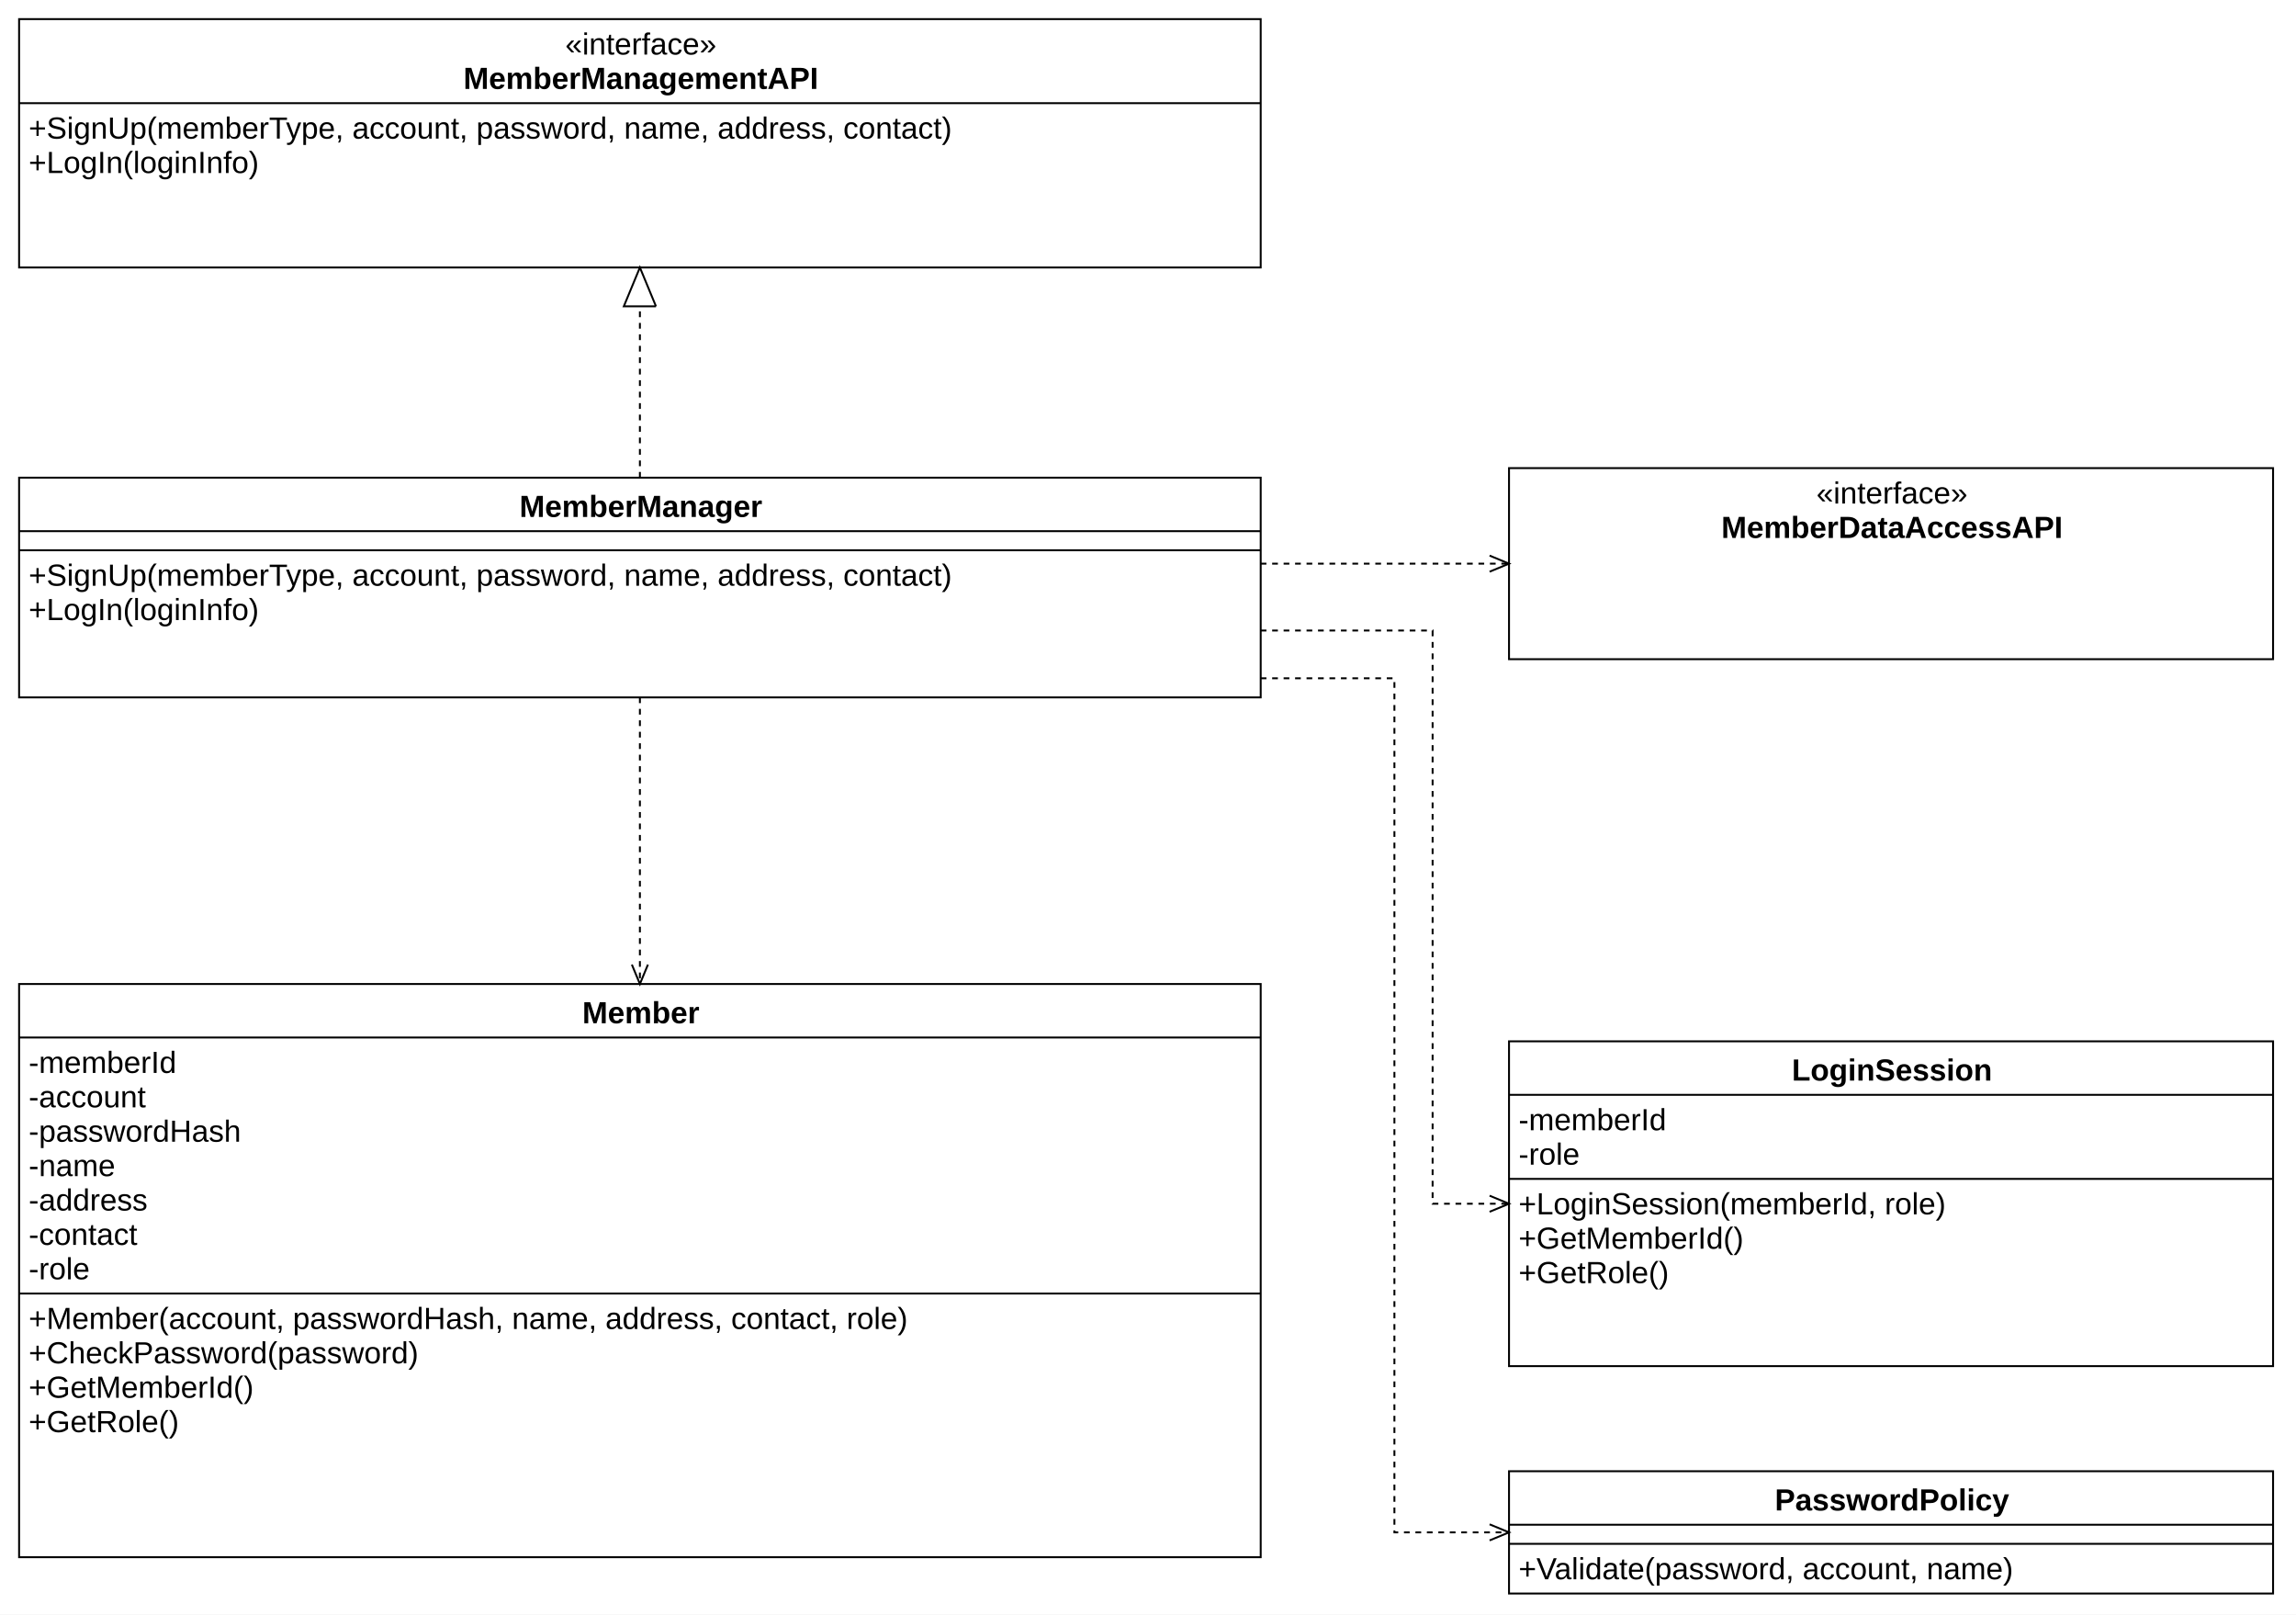
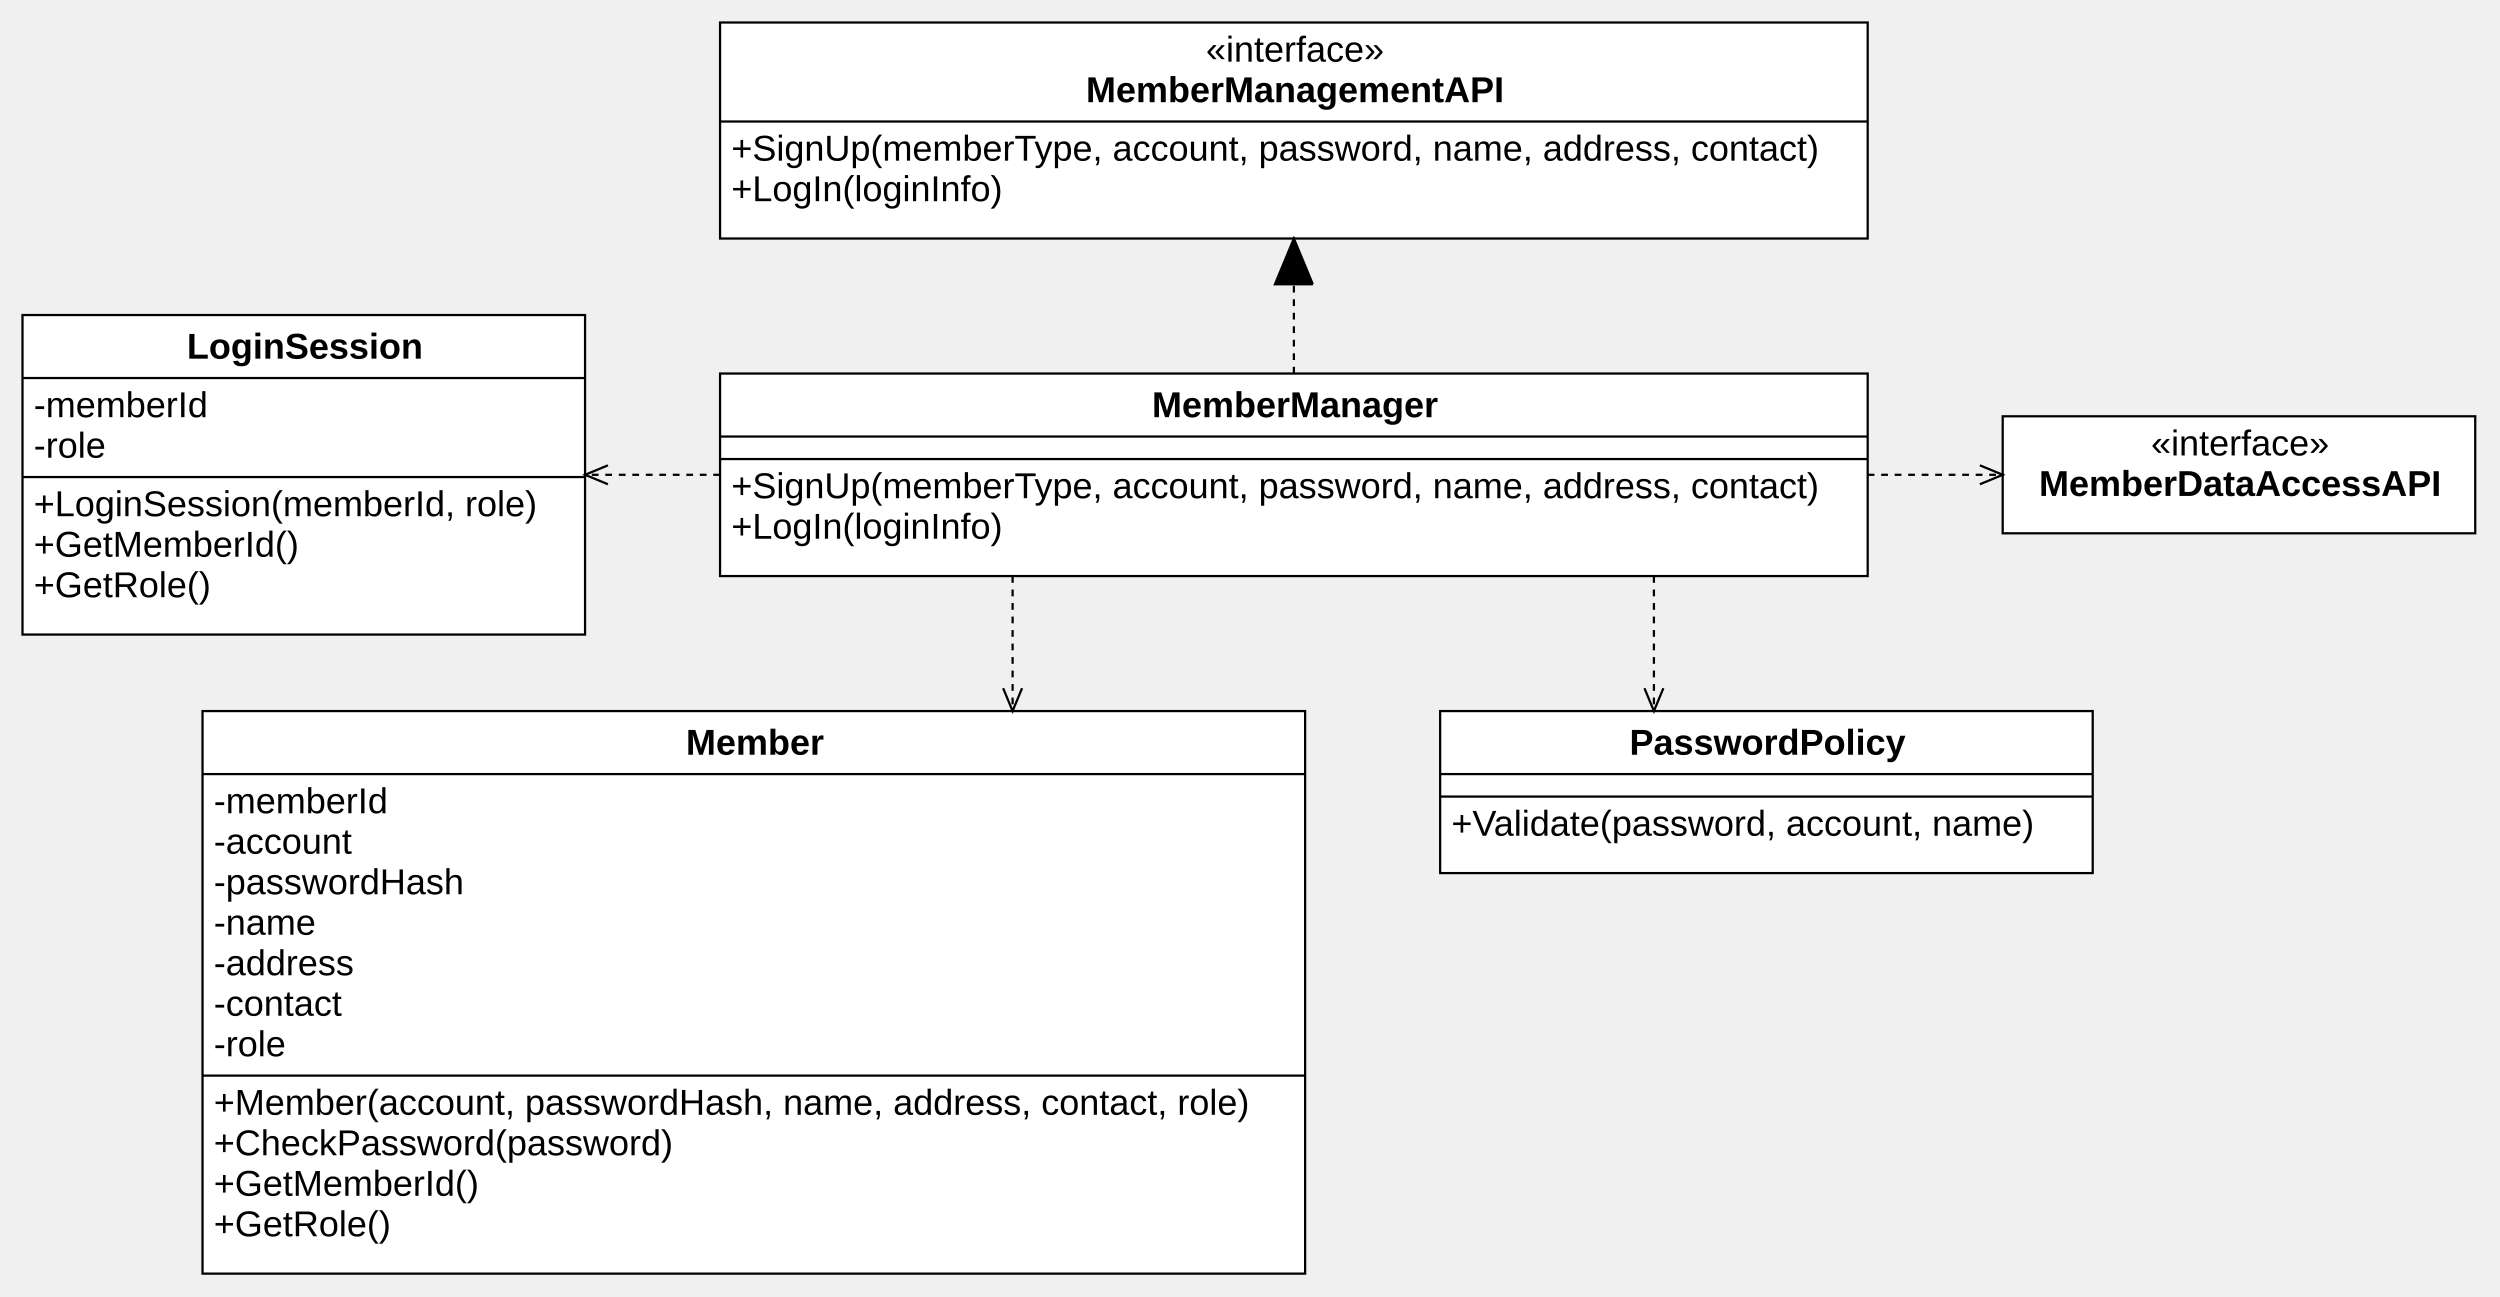
- <svg xmlns="http://www.w3.org/2000/svg" version="1.1" width="1202" height="845">
+ <svg xmlns="http://www.w3.org/2000/svg" width="1111" height="576">
  <defs />
  <g>
-     <rect width="100%" height="100%" fill="#fff" />
-     <g>
-       <rect fill="#ffffff" stroke="none" x="70" y="60" width="650" height="130" transform="matrix(1 0 0 1 -60 -50)" />
-     </g>
-     <g>
-       <path fill="none" stroke="#000000" paint-order="fill stroke markers" d=" M 10 10 L 660 10 L 660 140 L 10 140 L 10 10 Z Z" stroke-miterlimit="10" stroke-dasharray="" />
-     </g>
-     <g>
-       <path fill="none" stroke="#000000" paint-order="fill stroke markers" d=" M 10 54 L 660 54" stroke-miterlimit="10" stroke-dasharray="" />
-     </g>
-     <g>
-       <g>
-         <path fill="none" stroke="none" />
-         <text fill="#000000" stroke="none" font-family="Arial" font-size="16px" font-style="normal" font-weight="normal" text-decoration="undefined" x="395.5" y="73" text-anchor="middle" dominant-baseline="central" transform="matrix(1 0 0 1 -60 -50)">«interface»</text>
-       </g>
-     </g>
-     <g>
-       <g>
-         <path fill="none" stroke="none" />
-         <text fill="#000000" stroke="none" font-family="Arial" font-size="16px" font-style="normal" font-weight="bold" text-decoration="undefined" x="395.5" y="91" text-anchor="middle" dominant-baseline="central" transform="matrix(1 0 0 1 -60 -50)">MemberManagementAPI</text>
-       </g>
-     </g>
-     <g>
-       <g>
-         <path fill="none" stroke="none" />
-         <text fill="#000000" stroke="none" font-family="Arial" font-size="16px" font-style="normal" font-weight="normal" text-decoration="undefined" x="75" y="117" text-anchor="start" dominant-baseline="central" transform="matrix(1 0 0 1 -60 -50)">+SignUp(memberType, account, password, name, address, contact)</text>
-       </g>
-     </g>
-     <g>
-       <g>
-         <path fill="none" stroke="none" />
-         <text fill="#000000" stroke="none" font-family="Arial" font-size="16px" font-style="normal" font-weight="normal" text-decoration="undefined" x="75" y="135" text-anchor="start" dominant-baseline="central" transform="matrix(1 0 0 1 -60 -50)">+LogIn(loginInfo)</text>
-       </g>
-     </g>
-     <g>
-       <rect fill="#ffffff" stroke="none" x="70" y="300" width="650" height="115" transform="matrix(1 0 0 1 -60 -50)" />
-     </g>
-     <g>
-       <path fill="none" stroke="#000000" paint-order="fill stroke markers" d=" M 10 250 L 660 250 L 660 365 L 10 365 L 10 250 Z Z" stroke-miterlimit="10" stroke-dasharray="" />
-     </g>
-     <g>
-       <path fill="none" stroke="#000000" paint-order="fill stroke markers" d=" M 10 278 L 660 278" stroke-miterlimit="10" stroke-dasharray="" />
-     </g>
-     <g>
-       <path fill="none" stroke="#000000" paint-order="fill stroke markers" d=" M 10 288 L 660 288" stroke-miterlimit="10" stroke-dasharray="" />
-     </g>
-     <g>
-       <g>
-         <path fill="none" stroke="none" />
-         <text fill="#000000" stroke="none" font-family="Arial" font-size="16px" font-style="normal" font-weight="bold" text-decoration="undefined" x="395.5" y="315" text-anchor="middle" dominant-baseline="central" transform="matrix(1 0 0 1 -60 -50)">MemberManager</text>
-       </g>
-     </g>
-     <g>
-       <g>
-         <path fill="none" stroke="none" />
-         <text fill="#000000" stroke="none" font-family="Arial" font-size="16px" font-style="normal" font-weight="normal" text-decoration="undefined" x="75" y="351" text-anchor="start" dominant-baseline="central" transform="matrix(1 0 0 1 -60 -50)">+SignUp(memberType, account, password, name, address, contact)</text>
-       </g>
-     </g>
-     <g>
-       <g>
-         <path fill="none" stroke="none" />
-         <text fill="#000000" stroke="none" font-family="Arial" font-size="16px" font-style="normal" font-weight="normal" text-decoration="undefined" x="75" y="369" text-anchor="start" dominant-baseline="central" transform="matrix(1 0 0 1 -60 -50)">+LogIn(loginInfo)</text>
-       </g>
-     </g>
-     <g>
-       <rect fill="#ffffff" stroke="none" x="70" y="565" width="650" height="300" transform="matrix(1 0 0 1 -60 -50)" />
-     </g>
-     <g>
-       <path fill="none" stroke="#000000" paint-order="fill stroke markers" d=" M 10 515 L 660 515 L 660 815 L 10 815 L 10 515 Z Z" stroke-miterlimit="10" stroke-dasharray="" />
-     </g>
-     <g>
-       <path fill="none" stroke="#000000" paint-order="fill stroke markers" d=" M 10 543 L 660 543" stroke-miterlimit="10" stroke-dasharray="" />
-     </g>
-     <g>
-       <path fill="none" stroke="#000000" paint-order="fill stroke markers" d=" M 10 677 L 660 677" stroke-miterlimit="10" stroke-dasharray="" />
-     </g>
-     <g>
-       <g>
-         <path fill="none" stroke="none" />
-         <text fill="#000000" stroke="none" font-family="Arial" font-size="16px" font-style="normal" font-weight="bold" text-decoration="undefined" x="395.5" y="580" text-anchor="middle" dominant-baseline="central" transform="matrix(1 0 0 1 -60 -50)">Member</text>
-       </g>
-     </g>
-     <g>
-       <g>
-         <path fill="none" stroke="none" />
-         <text fill="#000000" stroke="none" font-family="Arial" font-size="16px" font-style="normal" font-weight="normal" text-decoration="undefined" x="75" y="606" text-anchor="start" dominant-baseline="central" transform="matrix(1 0 0 1 -60 -50)">-memberId</text>
-       </g>
-     </g>
-     <g>
-       <g>
-         <path fill="none" stroke="none" />
-         <text fill="#000000" stroke="none" font-family="Arial" font-size="16px" font-style="normal" font-weight="normal" text-decoration="undefined" x="75" y="624" text-anchor="start" dominant-baseline="central" transform="matrix(1 0 0 1 -60 -50)">-account</text>
-       </g>
-     </g>
-     <g>
-       <g>
-         <path fill="none" stroke="none" />
-         <text fill="#000000" stroke="none" font-family="Arial" font-size="16px" font-style="normal" font-weight="normal" text-decoration="undefined" x="75" y="642" text-anchor="start" dominant-baseline="central" transform="matrix(1 0 0 1 -60 -50)">-passwordHash</text>
-       </g>
-     </g>
-     <g>
-       <g>
-         <path fill="none" stroke="none" />
-         <text fill="#000000" stroke="none" font-family="Arial" font-size="16px" font-style="normal" font-weight="normal" text-decoration="undefined" x="75" y="660" text-anchor="start" dominant-baseline="central" transform="matrix(1 0 0 1 -60 -50)">-name</text>
-       </g>
-     </g>
-     <g>
-       <g>
-         <path fill="none" stroke="none" />
-         <text fill="#000000" stroke="none" font-family="Arial" font-size="16px" font-style="normal" font-weight="normal" text-decoration="undefined" x="75" y="678" text-anchor="start" dominant-baseline="central" transform="matrix(1 0 0 1 -60 -50)">-address</text>
-       </g>
-     </g>
-     <g>
-       <g>
-         <path fill="none" stroke="none" />
-         <text fill="#000000" stroke="none" font-family="Arial" font-size="16px" font-style="normal" font-weight="normal" text-decoration="undefined" x="75" y="696" text-anchor="start" dominant-baseline="central" transform="matrix(1 0 0 1 -60 -50)">-contact</text>
-       </g>
-     </g>
-     <g>
-       <g>
-         <path fill="none" stroke="none" />
-         <text fill="#000000" stroke="none" font-family="Arial" font-size="16px" font-style="normal" font-weight="normal" text-decoration="undefined" x="75" y="714" text-anchor="start" dominant-baseline="central" transform="matrix(1 0 0 1 -60 -50)">-role</text>
-       </g>
-     </g>
-     <g>
-       <g>
-         <path fill="none" stroke="none" />
-         <text fill="#000000" stroke="none" font-family="Arial" font-size="16px" font-style="normal" font-weight="normal" text-decoration="undefined" x="75" y="740" text-anchor="start" dominant-baseline="central" transform="matrix(1 0 0 1 -60 -50)">+Member(account, passwordHash, name, address, contact, role)</text>
-       </g>
-     </g>
-     <g>
-       <g>
-         <path fill="none" stroke="none" />
-         <text fill="#000000" stroke="none" font-family="Arial" font-size="16px" font-style="normal" font-weight="normal" text-decoration="undefined" x="75" y="758" text-anchor="start" dominant-baseline="central" transform="matrix(1 0 0 1 -60 -50)">+CheckPassword(password)</text>
-       </g>
-     </g>
-     <g>
-       <g>
-         <path fill="none" stroke="none" />
-         <text fill="#000000" stroke="none" font-family="Arial" font-size="16px" font-style="normal" font-weight="normal" text-decoration="undefined" x="75" y="776" text-anchor="start" dominant-baseline="central" transform="matrix(1 0 0 1 -60 -50)">+GetMemberId()</text>
-       </g>
-     </g>
-     <g>
-       <g>
-         <path fill="none" stroke="none" />
-         <text fill="#000000" stroke="none" font-family="Arial" font-size="16px" font-style="normal" font-weight="normal" text-decoration="undefined" x="75" y="794" text-anchor="start" dominant-baseline="central" transform="matrix(1 0 0 1 -60 -50)">+GetRole()</text>
-       </g>
-     </g>
-     <g>
-       <rect fill="#ffffff" stroke="none" x="850" y="595" width="400" height="170" transform="matrix(1 0 0 1 -60 -50)" />
-     </g>
-     <g>
-       <path fill="none" stroke="#000000" paint-order="fill stroke markers" d=" M 790 545 L 1190 545 L 1190 715 L 790 715 L 790 545 Z Z" stroke-miterlimit="10" stroke-dasharray="" />
-     </g>
-     <g>
-       <path fill="none" stroke="#000000" paint-order="fill stroke markers" d=" M 790 573 L 1190 573" stroke-miterlimit="10" stroke-dasharray="" />
-     </g>
-     <g>
-       <path fill="none" stroke="#000000" paint-order="fill stroke markers" d=" M 790 617 L 1190 617" stroke-miterlimit="10" stroke-dasharray="" />
-     </g>
-     <g>
-       <g>
-         <path fill="none" stroke="none" />
-         <text fill="#000000" stroke="none" font-family="Arial" font-size="16px" font-style="normal" font-weight="bold" text-decoration="undefined" x="1050.5" y="610" text-anchor="middle" dominant-baseline="central" transform="matrix(1 0 0 1 -60 -50)">LoginSession</text>
-       </g>
-     </g>
-     <g>
-       <g>
-         <path fill="none" stroke="none" />
-         <text fill="#000000" stroke="none" font-family="Arial" font-size="16px" font-style="normal" font-weight="normal" text-decoration="undefined" x="855" y="636" text-anchor="start" dominant-baseline="central" transform="matrix(1 0 0 1 -60 -50)">-memberId</text>
-       </g>
-     </g>
-     <g>
-       <g>
-         <path fill="none" stroke="none" />
-         <text fill="#000000" stroke="none" font-family="Arial" font-size="16px" font-style="normal" font-weight="normal" text-decoration="undefined" x="855" y="654" text-anchor="start" dominant-baseline="central" transform="matrix(1 0 0 1 -60 -50)">-role</text>
-       </g>
-     </g>
-     <g>
-       <g>
-         <path fill="none" stroke="none" />
-         <text fill="#000000" stroke="none" font-family="Arial" font-size="16px" font-style="normal" font-weight="normal" text-decoration="undefined" x="855" y="680" text-anchor="start" dominant-baseline="central" transform="matrix(1 0 0 1 -60 -50)">+LoginSession(memberId, role)</text>
-       </g>
-     </g>
-     <g>
-       <g>
-         <path fill="none" stroke="none" />
-         <text fill="#000000" stroke="none" font-family="Arial" font-size="16px" font-style="normal" font-weight="normal" text-decoration="undefined" x="855" y="698" text-anchor="start" dominant-baseline="central" transform="matrix(1 0 0 1 -60 -50)">+GetMemberId()</text>
-       </g>
-     </g>
-     <g>
-       <g>
-         <path fill="none" stroke="none" />
-         <text fill="#000000" stroke="none" font-family="Arial" font-size="16px" font-style="normal" font-weight="normal" text-decoration="undefined" x="855" y="716" text-anchor="start" dominant-baseline="central" transform="matrix(1 0 0 1 -60 -50)">+GetRole()</text>
-       </g>
-     </g>
-     <g>
-       <rect fill="#ffffff" stroke="none" x="850" y="295" width="400" height="100" transform="matrix(1 0 0 1 -60 -50)" />
-     </g>
-     <g>
-       <path fill="none" stroke="#000000" paint-order="fill stroke markers" d=" M 790 245 L 1190 245 L 1190 345 L 790 345 L 790 245 Z Z" stroke-miterlimit="10" stroke-dasharray="" />
-     </g>
-     <g>
-       <g>
-         <path fill="none" stroke="none" />
-         <text fill="#000000" stroke="none" font-family="Arial" font-size="16px" font-style="normal" font-weight="normal" text-decoration="undefined" x="1050.5" y="308" text-anchor="middle" dominant-baseline="central" transform="matrix(1 0 0 1 -60 -50)">«interface»</text>
-       </g>
-     </g>
-     <g>
-       <g>
-         <path fill="none" stroke="none" />
-         <text fill="#000000" stroke="none" font-family="Arial" font-size="16px" font-style="normal" font-weight="bold" text-decoration="undefined" x="1050.5" y="326" text-anchor="middle" dominant-baseline="central" transform="matrix(1 0 0 1 -60 -50)">MemberDataAccessAPI</text>
-       </g>
-     </g>
-     <g>
-       <path fill="none" stroke="#000000" paint-order="fill stroke markers" d=" M 335 250 L 335 140" stroke-miterlimit="10" stroke-dasharray="3" />
-     </g>
-     <g>
-       <path fill="#FFFFFF" stroke="none" paint-order="stroke fill markers" d=" M 343.419 160.325 L 335 140 L 326.581 160.325" />
-     </g>
-     <g>
-       <path fill="none" stroke="#000000" paint-order="fill stroke markers" d=" M 343.419 160.325 L 335 140 L 326.581 160.325 L 343.419 160.325" stroke-miterlimit="10" stroke-dasharray="" />
-     </g>
-     <g>
-       <path fill="none" stroke="#000000" paint-order="fill stroke markers" d=" M 335 365 L 335 515" stroke-miterlimit="10" stroke-dasharray="3" />
-     </g>
-     <g>
-       <path fill="none" stroke="#000000" paint-order="fill stroke markers" d=" M 330.79 504.837 L 335 515 L 339.21 504.837" stroke-miterlimit="10" stroke-dasharray="" />
-     </g>
-     <g>
-       <path fill="none" stroke="#000000" paint-order="fill stroke markers" d=" M 660 330 L 750 330 L 750 630 L 790 630" stroke-miterlimit="10" stroke-dasharray="3" />
-     </g>
-     <g>
-       <path fill="none" stroke="#000000" paint-order="fill stroke markers" d=" M 779.837 634.21 L 790 630 L 779.837 625.79" stroke-miterlimit="10" stroke-dasharray="" />
-     </g>
-     <g>
-       <path fill="none" stroke="#000000" paint-order="fill stroke markers" d=" M 660 295 L 790 295" stroke-miterlimit="10" stroke-dasharray="3" />
-     </g>
-     <g>
-       <path fill="none" stroke="#000000" paint-order="fill stroke markers" d=" M 779.837 299.21 L 790 295 L 779.837 290.79" stroke-miterlimit="10" stroke-dasharray="" />
-     </g>
-     <g>
-       <rect fill="#ffffff" stroke="none" x="850" y="820" width="400" height="64" transform="matrix(1 0 0 1 -60 -50)" />
-     </g>
-     <g>
-       <path fill="none" stroke="#000000" paint-order="fill stroke markers" d=" M 790 770 L 1190 770 L 1190 834 L 790 834 L 790 770 Z Z" stroke-miterlimit="10" stroke-dasharray="" />
-     </g>
-     <g>
-       <path fill="none" stroke="#000000" paint-order="fill stroke markers" d=" M 790 798 L 1190 798" stroke-miterlimit="10" stroke-dasharray="" />
-     </g>
-     <g>
-       <path fill="none" stroke="#000000" paint-order="fill stroke markers" d=" M 790 808 L 1190 808" stroke-miterlimit="10" stroke-dasharray="" />
-     </g>
-     <g>
-       <g>
-         <path fill="none" stroke="none" />
-         <text fill="#000000" stroke="none" font-family="Arial" font-size="16px" font-style="normal" font-weight="bold" text-decoration="undefined" x="1050.5" y="835" text-anchor="middle" dominant-baseline="central" transform="matrix(1 0 0 1 -60 -50)">PasswordPolicy</text>
-       </g>
-     </g>
-     <g>
-       <g>
-         <path fill="none" stroke="none" />
-         <text fill="#000000" stroke="none" font-family="Arial" font-size="16px" font-style="normal" font-weight="normal" text-decoration="undefined" x="855" y="871" text-anchor="start" dominant-baseline="central" transform="matrix(1 0 0 1 -60 -50)">+Validate(password, account, name)</text>
-       </g>
-     </g>
-     <g>
-       <path fill="none" stroke="#000000" paint-order="fill stroke markers" d=" M 660 355 L 730 355 L 730 802 L 790 802" stroke-miterlimit="10" stroke-dasharray="3" />
-     </g>
-     <g>
-       <path fill="none" stroke="#000000" paint-order="fill stroke markers" d=" M 779.837 806.21 L 790 802 L 779.837 797.79" stroke-miterlimit="10" stroke-dasharray="" />
-     </g>
+     <path fill="rgb(255,255,255)" stroke="none" d="M 320 10 L 830 10 L 830 106 L 320 106 Z" />
+     <path fill="none" stroke="rgb(0,0,0)" stroke-width="1" stroke-miterlimit="10" d="M 320 10 L 830 10 L 830 106 L 320 106 Z" />
+     <path fill="none" stroke="rgb(0,0,0)" stroke-width="1" stroke-miterlimit="10" d="M 320 54 L 830 54" />
+     <text fill="rgb(0,0,0)" stroke="none" font-family="Arial" font-size="16px" font-style="normal" font-weight="normal" text-decoration="normal" x="535.918" y="27.406" text-anchor="start" dominant-baseline="alphabetic" xml:space="preserve">«interface»</text>
+     <text fill="rgb(0,0,0)" stroke="none" font-family="Arial" font-size="16px" font-style="normal" font-weight="bold" text-decoration="normal" x="482.59" y="45.406" text-anchor="start" dominant-baseline="alphabetic" xml:space="preserve">MemberManagementAPI</text>
+     <text fill="rgb(0,0,0)" stroke="none" font-family="Arial" font-size="16px" font-style="normal" font-weight="normal" text-decoration="normal" x="325" y="71.406" text-anchor="start" dominant-baseline="alphabetic" xml:space="preserve">+SignUp(memberType, account, password, name, address, contact)</text>
+     <text fill="rgb(0,0,0)" stroke="none" font-family="Arial" font-size="16px" font-style="normal" font-weight="normal" text-decoration="normal" x="325" y="89.406" text-anchor="start" dominant-baseline="alphabetic" xml:space="preserve">+LogIn(loginInfo)</text>
+     <path fill="rgb(255,255,255)" stroke="none" d="M 320 166 L 830 166 L 830 256 L 320 256 Z" />
+     <path fill="none" stroke="rgb(0,0,0)" stroke-width="1" stroke-miterlimit="10" d="M 320 166 L 830 166 L 830 256 L 320 256 Z" />
+     <path fill="none" stroke="rgb(0,0,0)" stroke-width="1" stroke-miterlimit="10" d="M 320 194 L 830 194" />
+     <path fill="none" stroke="rgb(0,0,0)" stroke-width="1" stroke-miterlimit="10" d="M 320 204 L 830 204" />
+     <text fill="rgb(0,0,0)" stroke="none" font-family="Arial" font-size="16px" font-style="normal" font-weight="bold" text-decoration="normal" x="511.926" y="185.406" text-anchor="start" dominant-baseline="alphabetic" xml:space="preserve">MemberManager</text>
+     <text fill="rgb(0,0,0)" stroke="none" font-family="Arial" font-size="16px" font-style="normal" font-weight="normal" text-decoration="normal" x="325" y="221.406" text-anchor="start" dominant-baseline="alphabetic" xml:space="preserve">+SignUp(memberType, account, password, name, address, contact)</text>
+     <text fill="rgb(0,0,0)" stroke="none" font-family="Arial" font-size="16px" font-style="normal" font-weight="normal" text-decoration="normal" x="325" y="239.406" text-anchor="start" dominant-baseline="alphabetic" xml:space="preserve">+LogIn(loginInfo)</text>
+     <path fill="rgb(255,255,255)" stroke="none" d="M 90 316 L 580 316 L 580 566 L 90 566 Z" />
+     <path fill="none" stroke="rgb(0,0,0)" stroke-width="1" stroke-miterlimit="10" d="M 90 316 L 580 316 L 580 566 L 90 566 Z" />
+     <path fill="none" stroke="rgb(0,0,0)" stroke-width="1" stroke-miterlimit="10" d="M 90 344 L 580 344" />
+     <path fill="none" stroke="rgb(0,0,0)" stroke-width="1" stroke-miterlimit="10" d="M 90 478 L 580 478" />
+     <text fill="rgb(0,0,0)" stroke="none" font-family="Arial" font-size="16px" font-style="normal" font-weight="bold" text-decoration="normal" x="304.824" y="335.406" text-anchor="start" dominant-baseline="alphabetic" xml:space="preserve">Member</text>
+     <text fill="rgb(0,0,0)" stroke="none" font-family="Arial" font-size="16px" font-style="normal" font-weight="normal" text-decoration="normal" x="95" y="361.406" text-anchor="start" dominant-baseline="alphabetic" xml:space="preserve">-memberId</text>
+     <text fill="rgb(0,0,0)" stroke="none" font-family="Arial" font-size="16px" font-style="normal" font-weight="normal" text-decoration="normal" x="95" y="379.406" text-anchor="start" dominant-baseline="alphabetic" xml:space="preserve">-account</text>
+     <text fill="rgb(0,0,0)" stroke="none" font-family="Arial" font-size="16px" font-style="normal" font-weight="normal" text-decoration="normal" x="95" y="397.406" text-anchor="start" dominant-baseline="alphabetic" xml:space="preserve">-passwordHash</text>
+     <text fill="rgb(0,0,0)" stroke="none" font-family="Arial" font-size="16px" font-style="normal" font-weight="normal" text-decoration="normal" x="95" y="415.406" text-anchor="start" dominant-baseline="alphabetic" xml:space="preserve">-name</text>
+     <text fill="rgb(0,0,0)" stroke="none" font-family="Arial" font-size="16px" font-style="normal" font-weight="normal" text-decoration="normal" x="95" y="433.406" text-anchor="start" dominant-baseline="alphabetic" xml:space="preserve">-address</text>
+     <text fill="rgb(0,0,0)" stroke="none" font-family="Arial" font-size="16px" font-style="normal" font-weight="normal" text-decoration="normal" x="95" y="451.406" text-anchor="start" dominant-baseline="alphabetic" xml:space="preserve">-contact</text>
+     <text fill="rgb(0,0,0)" stroke="none" font-family="Arial" font-size="16px" font-style="normal" font-weight="normal" text-decoration="normal" x="95" y="469.406" text-anchor="start" dominant-baseline="alphabetic" xml:space="preserve">-role</text>
+     <text fill="rgb(0,0,0)" stroke="none" font-family="Arial" font-size="16px" font-style="normal" font-weight="normal" text-decoration="normal" x="95" y="495.406" text-anchor="start" dominant-baseline="alphabetic" xml:space="preserve">+Member(account, passwordHash, name, address, contact, role)</text>
+     <text fill="rgb(0,0,0)" stroke="none" font-family="Arial" font-size="16px" font-style="normal" font-weight="normal" text-decoration="normal" x="95" y="513.406" text-anchor="start" dominant-baseline="alphabetic" xml:space="preserve">+CheckPassword(password)</text>
+     <text fill="rgb(0,0,0)" stroke="none" font-family="Arial" font-size="16px" font-style="normal" font-weight="normal" text-decoration="normal" x="95" y="531.406" text-anchor="start" dominant-baseline="alphabetic" xml:space="preserve">+GetMemberId()</text>
+     <text fill="rgb(0,0,0)" stroke="none" font-family="Arial" font-size="16px" font-style="normal" font-weight="normal" text-decoration="normal" x="95" y="549.406" text-anchor="start" dominant-baseline="alphabetic" xml:space="preserve">+GetRole()</text>
+     <path fill="rgb(255,255,255)" stroke="none" d="M 10 140 L 260 140 L 260 282 L 10 282 Z" />
+     <path fill="none" stroke="rgb(0,0,0)" stroke-width="1" stroke-miterlimit="10" d="M 10 140 L 260 140 L 260 282 L 10 282 Z" />
+     <path fill="none" stroke="rgb(0,0,0)" stroke-width="1" stroke-miterlimit="10" d="M 10 168 L 260 168" />
+     <path fill="none" stroke="rgb(0,0,0)" stroke-width="1" stroke-miterlimit="10" d="M 10 212 L 260 212" />
+     <text fill="rgb(0,0,0)" stroke="none" font-family="Arial" font-size="16px" font-style="normal" font-weight="bold" text-decoration="normal" x="83.051" y="159.406" text-anchor="start" dominant-baseline="alphabetic" xml:space="preserve">LoginSession</text>
+     <text fill="rgb(0,0,0)" stroke="none" font-family="Arial" font-size="16px" font-style="normal" font-weight="normal" text-decoration="normal" x="15" y="185.406" text-anchor="start" dominant-baseline="alphabetic" xml:space="preserve">-memberId</text>
+     <text fill="rgb(0,0,0)" stroke="none" font-family="Arial" font-size="16px" font-style="normal" font-weight="normal" text-decoration="normal" x="15" y="203.406" text-anchor="start" dominant-baseline="alphabetic" xml:space="preserve">-role</text>
+     <text fill="rgb(0,0,0)" stroke="none" font-family="Arial" font-size="16px" font-style="normal" font-weight="normal" text-decoration="normal" x="15" y="229.406" text-anchor="start" dominant-baseline="alphabetic" xml:space="preserve">+LoginSession(memberId, role)</text>
+     <text fill="rgb(0,0,0)" stroke="none" font-family="Arial" font-size="16px" font-style="normal" font-weight="normal" text-decoration="normal" x="15" y="247.406" text-anchor="start" dominant-baseline="alphabetic" xml:space="preserve">+GetMemberId()</text>
+     <text fill="rgb(0,0,0)" stroke="none" font-family="Arial" font-size="16px" font-style="normal" font-weight="normal" text-decoration="normal" x="15" y="265.406" text-anchor="start" dominant-baseline="alphabetic" xml:space="preserve">+GetRole()</text>
+     <path fill="rgb(255,255,255)" stroke="none" d="M 890 185 L 1100 185 L 1100 237 L 890 237 Z" />
+     <path fill="none" stroke="rgb(0,0,0)" stroke-width="1" stroke-miterlimit="10" d="M 890 185 L 1100 185 L 1100 237 L 890 237 Z" />
+     <text fill="rgb(0,0,0)" stroke="none" font-family="Arial" font-size="16px" font-style="normal" font-weight="normal" text-decoration="normal" x="955.918" y="202.406" text-anchor="start" dominant-baseline="alphabetic" xml:space="preserve">«interface»</text>
+     <text fill="rgb(0,0,0)" stroke="none" font-family="Arial" font-size="16px" font-style="normal" font-weight="bold" text-decoration="normal" x="906.125" y="220.406" text-anchor="start" dominant-baseline="alphabetic" xml:space="preserve">MemberDataAccessAPI</text>
+     <path fill="none" stroke="rgb(0,0,0)" stroke-width="1" stroke-miterlimit="10" d="M 575 166 L 575 106" stroke-dasharray="3,3" />
+     <path fill="rgb(0,0,0)" stroke="none" d="M 583.419 126.325 L 575 106 L 566.581 126.325 Z" />
+     <path fill="none" stroke="rgb(0,0,0)" stroke-width="1" stroke-miterlimit="10" d="M 583.419 126.325 L 575 106 L 566.581 126.325 L 583.419 126.325" />
+     <path fill="none" stroke="rgb(0,0,0)" stroke-width="1" stroke-miterlimit="10" d="M 450 256 L 450 316" stroke-dasharray="3,3" />
+     <path fill="none" stroke="rgb(0,0,0)" stroke-width="1" stroke-miterlimit="10" d="M 445.79 305.837 L 450 316 L 454.21 305.837" />
+     <path fill="none" stroke="rgb(0,0,0)" stroke-width="1" stroke-miterlimit="10" d="M 320 211 L 260 211" stroke-dasharray="3,3" />
+     <path fill="none" stroke="rgb(0,0,0)" stroke-width="1" stroke-miterlimit="10" d="M 270.163 206.79 L 260 211 L 270.163 215.21" />
+     <path fill="none" stroke="rgb(0,0,0)" stroke-width="1" stroke-miterlimit="10" d="M 830 211 L 890 211" stroke-dasharray="3,3" />
+     <path fill="none" stroke="rgb(0,0,0)" stroke-width="1" stroke-miterlimit="10" d="M 879.837 215.21 L 890 211 L 879.837 206.79" />
+     <path fill="rgb(255,255,255)" stroke="none" d="M 640 316 L 930 316 L 930 388 L 640 388 Z" />
+     <path fill="none" stroke="rgb(0,0,0)" stroke-width="1" stroke-miterlimit="10" d="M 640 316 L 930 316 L 930 388 L 640 388 Z" />
+     <path fill="none" stroke="rgb(0,0,0)" stroke-width="1" stroke-miterlimit="10" d="M 640 344 L 930 344" />
+     <path fill="none" stroke="rgb(0,0,0)" stroke-width="1" stroke-miterlimit="10" d="M 640 354 L 930 354" />
+     <text fill="rgb(0,0,0)" stroke="none" font-family="Arial" font-size="16px" font-style="normal" font-weight="bold" text-decoration="normal" x="724.141" y="335.406" text-anchor="start" dominant-baseline="alphabetic" xml:space="preserve">PasswordPolicy</text>
+     <text fill="rgb(0,0,0)" stroke="none" font-family="Arial" font-size="16px" font-style="normal" font-weight="normal" text-decoration="normal" x="645" y="371.406" text-anchor="start" dominant-baseline="alphabetic" xml:space="preserve">+Validate(password, account, name)</text>
+     <path fill="none" stroke="rgb(0,0,0)" stroke-width="1" stroke-miterlimit="10" d="M 735 256 L 735 316" stroke-dasharray="3,3" />
+     <path fill="none" stroke="rgb(0,0,0)" stroke-width="1" stroke-miterlimit="10" d="M 730.79 305.837 L 735 316 L 739.21 305.837" />
  </g>
</svg>
